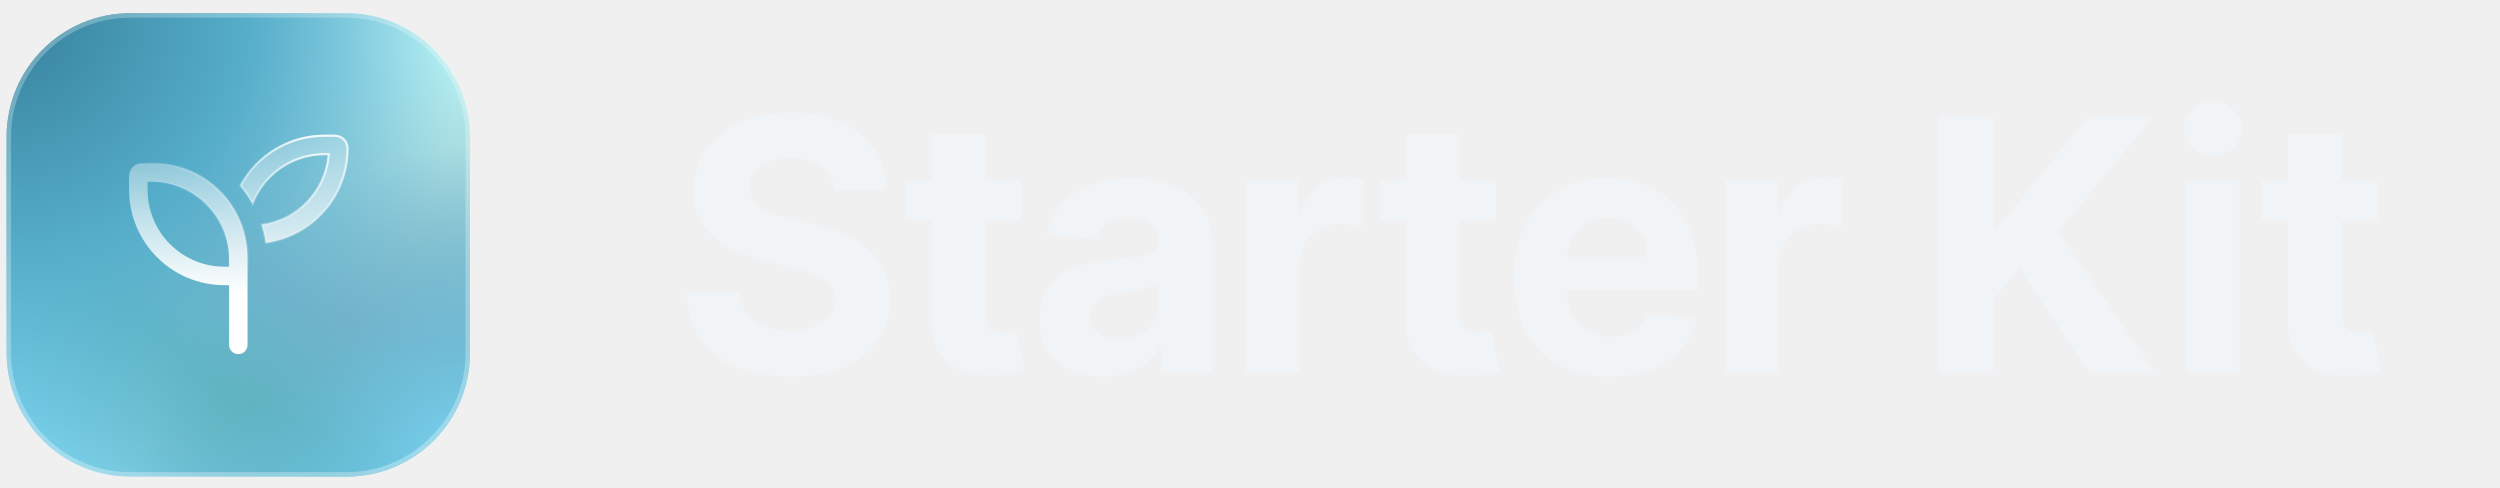
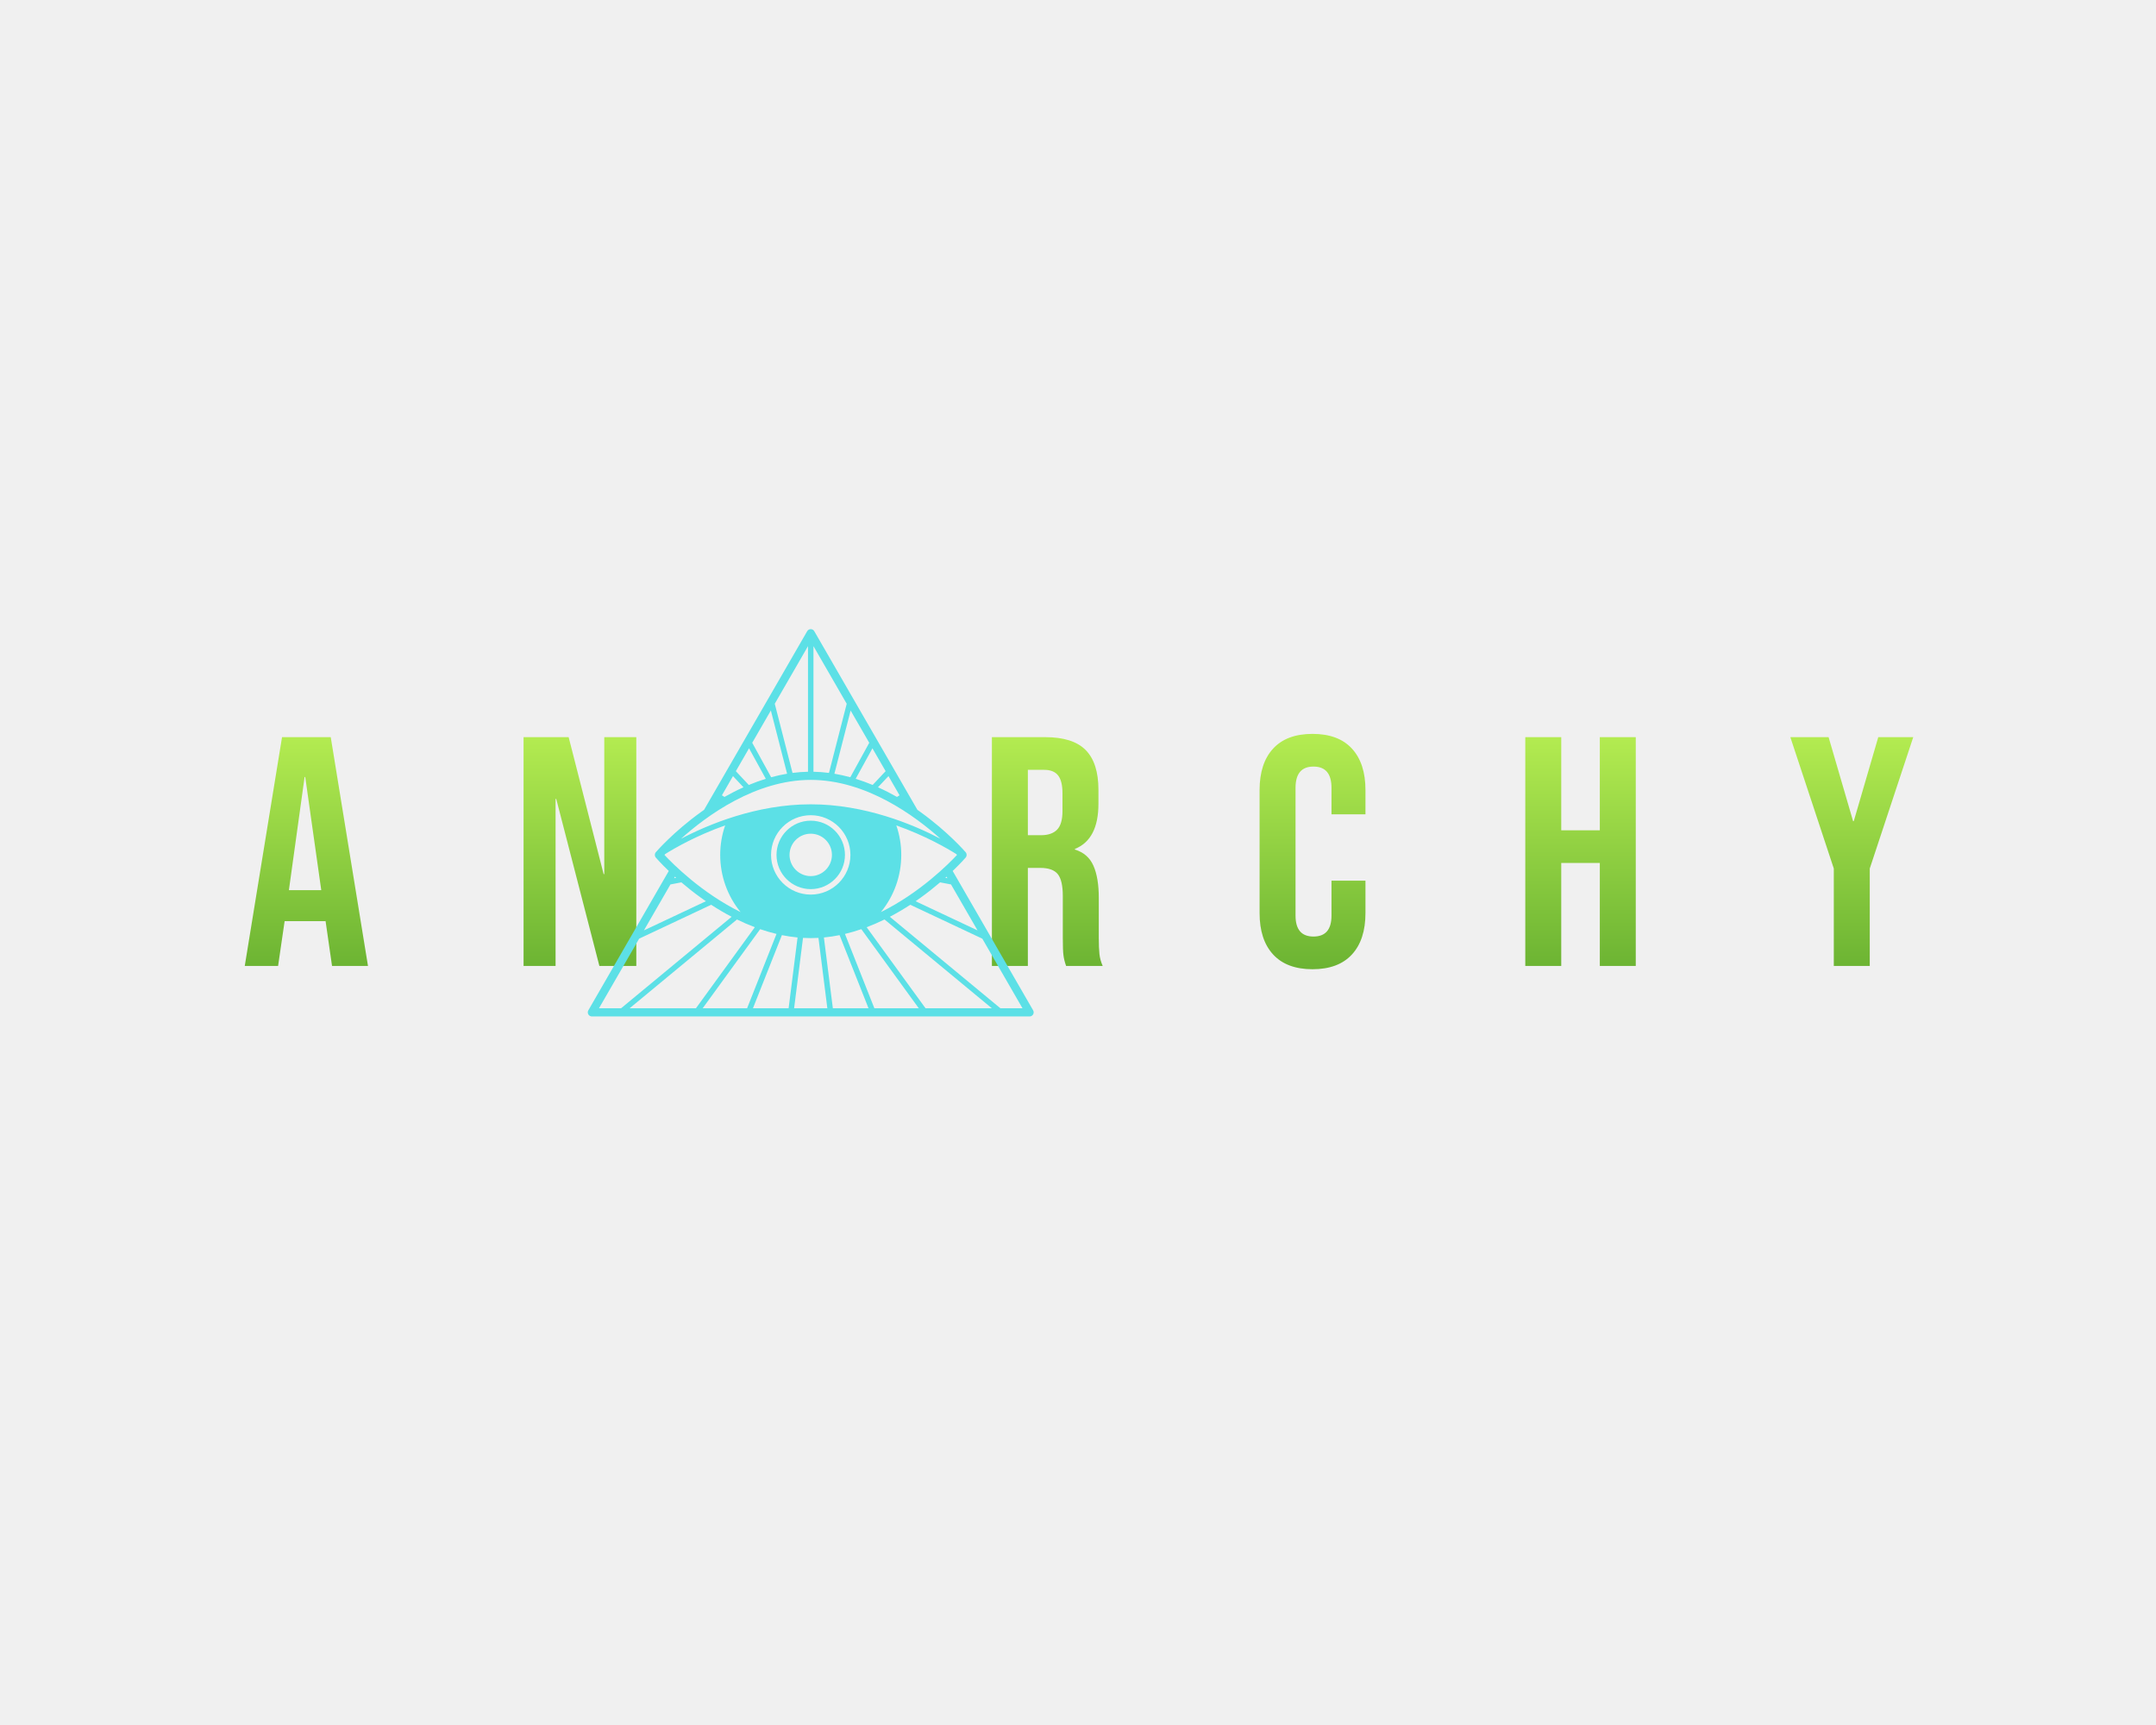
- <svg xmlns="http://www.w3.org/2000/svg" width="1133" height="221" viewBox="0 0 1133 221" fill="none">
-   <rect x="3" y="6" width="210" height="210" rx="56" fill="white" />
-   <rect x="3" y="6" width="210" height="210" rx="56" fill="url(#paint0_radial_3545_15)" />
-   <rect x="3" y="6" width="210" height="210" rx="56" fill="url(#paint1_radial_3545_15)" />
-   <rect x="3" y="6" width="210" height="210" rx="56" fill="url(#paint2_radial_3545_15)" />
-   <g clip-path="url(#clip0_3545_15)">
-     <path d="M120.499 110.045C120.109 107.239 119.504 104.509 118.684 101.854C134.822 99.796 147.499 86.741 148.986 70.42L149.036 69.875H148.488H147.062C132.257 69.875 119.597 79.107 114.537 92.112C112.966 89.263 111.128 86.567 109.051 84.065C116.399 70.632 130.675 61.5 147.062 61.5H151.75C154.931 61.5 157.5 64.069 157.5 67.25C157.5 89.012 141.42 107.012 120.499 110.045ZM67.375 82.375H66.875V82.875V86C66.875 105.261 82.49 120.875 101.75 120.875H103.312H103.812V120.375V117.25C103.812 97.99 88.198 82.375 68.938 82.375H67.375ZM103.812 129.75V129.25H103.312H101.75C77.866 129.25 58.5 109.884 58.5 86V79.75C58.5 76.569 61.069 74 64.25 74H68.938C92.822 74 112.188 93.366 112.188 117.25V120.375V129.75V156.312C112.188 158.634 110.322 160.5 108 160.5C105.678 160.5 103.812 158.634 103.812 156.312V129.75Z" fill="url(#paint3_linear_3545_15)" stroke="url(#paint4_radial_3545_15)" />
+ <svg xmlns="http://www.w3.org/2000/svg" version="1.1" width="1280" height="1024" viewBox="0 0 1280 1024" xml:space="preserve">
+   <defs>
+ </defs>
+   <g transform="matrix(1 0 0 1 640 512)" id="background-logo">
+     <rect style="stroke: none; stroke-width: 0; stroke-dasharray: none; stroke-linecap: butt; stroke-dashoffset: 0; stroke-linejoin: miter; stroke-miterlimit: 4; fill: rgb(255,255,255); fill-opacity: 0; fill-rule: nonzero; opacity: 1;" paint-order="stroke" x="-640" y="-512" rx="0" ry="0" width="1280" height="1024" />
  </g>
-   <rect x="4" y="7" width="208" height="208" rx="55" stroke="white" stroke-opacity="0.2" stroke-width="2" />
-   <rect x="4" y="7" width="208" height="208" rx="55" stroke="url(#paint5_linear_3545_15)" stroke-opacity="0.3" stroke-width="2" />
-   <path d="M378.239 86.102C377.784 81.519 375.833 77.958 372.386 75.421C368.939 72.883 364.261 71.614 358.352 71.614C354.337 71.614 350.947 72.182 348.182 73.318C345.417 74.417 343.295 75.951 341.818 77.921C340.379 79.89 339.659 82.125 339.659 84.625C339.583 86.708 340.019 88.526 340.966 90.079C341.951 91.633 343.295 92.977 345 94.114C346.705 95.212 348.674 96.178 350.909 97.011C353.144 97.807 355.53 98.489 358.068 99.057L368.523 101.557C373.598 102.693 378.258 104.208 382.5 106.102C386.742 107.996 390.417 110.326 393.523 113.091C396.629 115.856 399.034 119.114 400.739 122.864C402.481 126.614 403.371 130.913 403.409 135.761C403.371 142.883 401.553 149.057 397.955 154.284C394.394 159.473 389.242 163.508 382.5 166.386C375.795 169.227 367.708 170.648 358.239 170.648C348.845 170.648 340.663 169.208 333.693 166.33C326.761 163.451 321.345 159.189 317.443 153.545C313.58 147.864 311.553 140.837 311.364 132.466H335.17C335.436 136.367 336.553 139.625 338.523 142.239C340.53 144.814 343.201 146.765 346.534 148.091C349.905 149.379 353.712 150.023 357.955 150.023C362.121 150.023 365.739 149.417 368.807 148.205C371.913 146.992 374.318 145.307 376.023 143.148C377.727 140.989 378.58 138.508 378.58 135.705C378.58 133.091 377.803 130.894 376.25 129.114C374.735 127.333 372.5 125.818 369.545 124.568C366.629 123.318 363.049 122.182 358.807 121.159L346.136 117.977C336.326 115.591 328.58 111.86 322.898 106.784C317.216 101.708 314.394 94.871 314.432 86.273C314.394 79.227 316.269 73.072 320.057 67.807C323.883 62.542 329.129 58.432 335.795 55.477C342.462 52.523 350.038 51.045 358.523 51.045C367.159 51.045 374.697 52.523 381.136 55.477C387.614 58.432 392.652 62.542 396.25 67.807C399.848 73.072 401.705 79.171 401.818 86.102H378.239ZM462.723 81.727V99.909H410.166V81.727H462.723ZM422.098 60.818H446.303V142.182C446.303 144.417 446.644 146.159 447.326 147.409C448.007 148.621 448.954 149.473 450.166 149.966C451.416 150.458 452.856 150.705 454.485 150.705C455.621 150.705 456.757 150.61 457.894 150.42C459.03 150.193 459.901 150.023 460.507 149.909L464.314 167.92C463.102 168.299 461.398 168.735 459.201 169.227C457.004 169.758 454.333 170.08 451.189 170.193C445.356 170.42 440.242 169.644 435.848 167.864C431.492 166.083 428.102 163.318 425.678 159.568C423.254 155.818 422.06 151.083 422.098 145.364V60.818ZM500.177 170.648C494.609 170.648 489.646 169.682 485.29 167.75C480.934 165.78 477.487 162.883 474.949 159.057C472.449 155.193 471.199 150.383 471.199 144.625C471.199 139.777 472.09 135.705 473.87 132.409C475.65 129.114 478.074 126.462 481.143 124.455C484.211 122.447 487.696 120.932 491.597 119.909C495.537 118.886 499.665 118.167 503.984 117.75C509.059 117.22 513.15 116.727 516.256 116.273C519.362 115.78 521.616 115.061 523.018 114.114C524.419 113.167 525.12 111.765 525.12 109.909V109.568C525.12 105.97 523.984 103.186 521.711 101.216C519.476 99.246 516.294 98.261 512.165 98.261C507.809 98.261 504.343 99.227 501.768 101.159C499.192 103.053 497.487 105.439 496.654 108.318L474.268 106.5C475.404 101.197 477.639 96.614 480.972 92.75C484.305 88.849 488.605 85.856 493.87 83.773C499.173 81.651 505.309 80.591 512.279 80.591C517.127 80.591 521.768 81.159 526.199 82.296C530.669 83.432 534.627 85.193 538.074 87.579C541.559 89.966 544.305 93.034 546.313 96.784C548.321 100.496 549.324 104.947 549.324 110.136V169H526.37V156.898H525.688C524.287 159.625 522.412 162.03 520.063 164.114C517.715 166.159 514.893 167.769 511.597 168.943C508.302 170.08 504.495 170.648 500.177 170.648ZM507.109 153.943C510.669 153.943 513.813 153.242 516.54 151.841C519.268 150.402 521.408 148.47 522.961 146.045C524.514 143.621 525.29 140.875 525.29 137.807V128.545C524.533 129.038 523.491 129.492 522.165 129.909C520.877 130.288 519.419 130.648 517.79 130.989C516.162 131.292 514.533 131.576 512.904 131.841C511.275 132.068 509.798 132.277 508.472 132.466C505.631 132.883 503.15 133.545 501.029 134.455C498.908 135.364 497.26 136.595 496.086 138.148C494.912 139.663 494.324 141.557 494.324 143.83C494.324 147.125 495.518 149.644 497.904 151.386C500.328 153.091 503.396 153.943 507.109 153.943ZM564.903 169V81.727H588.369V96.954H589.278C590.869 91.538 593.539 87.447 597.289 84.682C601.039 81.879 605.357 80.477 610.244 80.477C611.456 80.477 612.763 80.553 614.164 80.704C615.566 80.856 616.797 81.064 617.857 81.329V102.807C616.721 102.466 615.149 102.163 613.141 101.898C611.134 101.633 609.297 101.5 607.63 101.5C604.07 101.5 600.888 102.277 598.085 103.83C595.32 105.345 593.123 107.466 591.494 110.193C589.903 112.92 589.107 116.064 589.107 119.625V169H564.903ZM677.967 81.727V99.909H625.41V81.727H677.967ZM637.342 60.818H661.547V142.182C661.547 144.417 661.888 146.159 662.569 147.409C663.251 148.621 664.198 149.473 665.41 149.966C666.66 150.458 668.1 150.705 669.728 150.705C670.865 150.705 672.001 150.61 673.138 150.42C674.274 150.193 675.145 150.023 675.751 149.909L679.558 167.92C678.346 168.299 676.641 168.735 674.444 169.227C672.247 169.758 669.577 170.08 666.433 170.193C660.6 170.42 655.486 169.644 651.092 167.864C646.736 166.083 643.346 163.318 640.922 159.568C638.497 155.818 637.304 151.083 637.342 145.364V60.818ZM729.369 170.705C720.392 170.705 712.665 168.886 706.188 165.25C699.748 161.576 694.786 156.386 691.301 149.682C687.816 142.939 686.074 134.966 686.074 125.761C686.074 116.784 687.816 108.905 691.301 102.125C694.786 95.345 699.691 90.061 706.017 86.273C712.381 82.485 719.843 80.591 728.403 80.591C734.161 80.591 739.521 81.519 744.483 83.375C749.483 85.193 753.839 87.939 757.551 91.614C761.301 95.288 764.218 99.909 766.301 105.477C768.384 111.008 769.426 117.485 769.426 124.909V131.557H695.733V116.557H746.642C746.642 113.072 745.884 109.985 744.369 107.295C742.854 104.606 740.752 102.504 738.062 100.989C735.411 99.436 732.324 98.659 728.801 98.659C725.127 98.659 721.869 99.511 719.028 101.216C716.225 102.883 714.028 105.136 712.438 107.977C710.847 110.78 710.032 113.905 709.994 117.352V131.614C709.994 135.932 710.79 139.663 712.381 142.807C714.009 145.951 716.301 148.375 719.256 150.08C722.21 151.784 725.714 152.636 729.767 152.636C732.456 152.636 734.919 152.258 737.153 151.5C739.388 150.742 741.301 149.606 742.892 148.091C744.483 146.576 745.695 144.72 746.528 142.523L768.915 144C767.778 149.379 765.449 154.076 761.926 158.091C758.441 162.068 753.934 165.174 748.403 167.409C742.911 169.606 736.566 170.705 729.369 170.705ZM782.022 169V81.727H805.487V96.954H806.397C807.987 91.538 810.658 87.447 814.408 84.682C818.158 81.879 822.476 80.477 827.362 80.477C828.575 80.477 829.881 80.553 831.283 80.704C832.684 80.856 833.916 81.064 834.976 81.329V102.807C833.84 102.466 832.268 102.163 830.26 101.898C828.253 101.633 826.416 101.5 824.749 101.5C821.188 101.5 818.006 102.277 815.203 103.83C812.438 105.345 810.241 107.466 808.612 110.193C807.022 112.92 806.226 116.064 806.226 119.625V169H782.022ZM878.576 169V52.636H903.178V103.943H904.713L946.588 52.636H976.076L932.894 104.739L976.588 169H947.156L915.281 121.159L903.178 135.932V169H878.576ZM990.703 169V81.727H1014.91V169H990.703ZM1002.86 70.477C999.263 70.477 996.176 69.284 993.601 66.898C991.063 64.474 989.794 61.576 989.794 58.205C989.794 54.871 991.063 52.011 993.601 49.625C996.176 47.201 999.263 45.989 1002.86 45.989C1006.46 45.989 1009.53 47.201 1012.07 49.625C1014.64 52.011 1015.93 54.871 1015.93 58.205C1015.93 61.576 1014.64 64.474 1012.07 66.898C1009.53 69.284 1006.46 70.477 1002.86 70.477ZM1077.52 81.727V99.909H1024.96V81.727H1077.52ZM1036.89 60.818H1061.1V142.182C1061.1 144.417 1061.44 146.159 1062.12 147.409C1062.8 148.621 1063.75 149.473 1064.96 149.966C1066.21 150.458 1067.65 150.705 1069.28 150.705C1070.41 150.705 1071.55 150.61 1072.69 150.42C1073.82 150.193 1074.7 150.023 1075.3 149.909L1079.11 167.92C1077.9 168.299 1076.19 168.735 1073.99 169.227C1071.8 169.758 1069.13 170.08 1065.98 170.193C1060.15 170.42 1055.04 169.644 1050.64 167.864C1046.29 166.083 1042.9 163.318 1040.47 159.568C1038.05 155.818 1036.85 151.083 1036.89 145.364V60.818Z" fill="#F1F4F7" />
-   <defs>
-     <radialGradient id="paint0_radial_3545_15" cx="0" cy="0" r="1" gradientUnits="userSpaceOnUse" gradientTransform="translate(213 5.99999) rotate(135) scale(296.985)">
-       <stop stop-color="#C5FCF9" />
-       <stop offset="0.507" stop-color="#7FB0BF" />
-       <stop offset="0.685" stop-color="#64B3B8" />
-       <stop offset="1" stop-color="#81D7F7" />
-     </radialGradient>
-     <radialGradient id="paint1_radial_3545_15" cx="0" cy="0" r="1" gradientUnits="userSpaceOnUse" gradientTransform="translate(213 216) rotate(-135) scale(148.492)">
-       <stop stop-color="#81D7F7" />
-       <stop offset="1" stop-color="#45A4C8" stop-opacity="0" />
-     </radialGradient>
-     <radialGradient id="paint2_radial_3545_15" cx="0" cy="0" r="1" gradientUnits="userSpaceOnUse" gradientTransform="translate(3 6) scale(210)">
-       <stop stop-color="#36809B" />
-       <stop offset="0.515" stop-color="#55ADC9" />
-       <stop offset="1" stop-color="#63C4E9" stop-opacity="0" />
-     </radialGradient>
-     <linearGradient id="paint3_linear_3545_15" x1="108" y1="61" x2="108" y2="161" gradientUnits="userSpaceOnUse">
-       <stop stop-color="white" stop-opacity="0.22" />
-       <stop offset="0.723" stop-color="white" />
-     </linearGradient>
-     <radialGradient id="paint4_radial_3545_15" cx="0" cy="0" r="1" gradientUnits="userSpaceOnUse" gradientTransform="translate(144.001 54.0096) rotate(123.858) scale(95.1239 95.1218)">
-       <stop stop-color="white" />
-       <stop offset="0.853" stop-color="white" stop-opacity="0" />
-     </radialGradient>
-     <linearGradient id="paint5_linear_3545_15" x1="108" y1="6" x2="108" y2="216" gradientUnits="userSpaceOnUse">
-       <stop stop-color="white" stop-opacity="0.22" />
-       <stop offset="1" stop-color="white" stop-opacity="0.42" />
-     </linearGradient>
-     <clipPath id="clip0_3545_15">
-       <rect width="100" height="100" fill="white" transform="translate(58 61)" />
-     </clipPath>
-   </defs>
+   <g transform="matrix(1.921154 0 0 1.921154 640.5953 505.5022)" id="text-logo">
+     <g style="" paint-order="stroke">
+       <g transform="matrix(1 0 0 1 5.684342e-14 0)" id="text-logo-path-0">
+         <linearGradient id="SVGID_633371" gradientUnits="userSpaceOnUse" gradientTransform="matrix(1 0 0 1 1.21 -71.71)" x1="0" y1="0" x2="0" y2="114">
+           <stop offset="0%" style="stop-color:rgb(180,236,81);stop-opacity: 1" />
+           <stop offset="100%" style="stop-color:rgb(66,147,33);stop-opacity: 1" />
+         </linearGradient>
+         <path style="stroke: none; stroke-width: 0; stroke-dasharray: none; stroke-linecap: butt; stroke-dashoffset: 0; stroke-linejoin: miter; stroke-miterlimit: 4; fill: url(#SVGID_633371); fill-rule: nonzero; opacity: 1;" paint-order="stroke" transform=" translate(-259.015, 35.35)" d="M 1.21 0 L 12.73 -70.7 L 27.78 -70.7 L 39.29 0 L 28.18 0 L 26.16 -14.04 L 26.16 -13.84 L 13.53 -13.84 L 11.51 0 L 1.21 0 Z M 14.85 -23.43 L 24.85 -23.43 L 19.9 -58.38 L 19.7 -58.38 L 14.85 -23.43 Z M 87.37 0 L 87.37 -70.7 L 101.3 -70.7 L 112.11 -28.38 L 112.31 -28.38 L 112.31 -70.7 L 122.21 -70.7 L 122.21 0 L 110.8 0 L 97.47 -51.61 L 97.26 -51.61 L 97.26 0 L 87.37 0 Z M 232.1 0 L 232.1 -70.7 L 248.56 -70.7 Q 257.15 -70.7 261.08 -66.71 Q 265.02 -62.72 265.02 -54.44 L 265.02 -54.44 L 265.02 -50.1 Q 265.02 -39.09 257.75 -36.16 L 257.75 -36.16 L 257.75 -35.96 Q 261.79 -34.74 263.46 -31.01 Q 265.13 -27.27 265.13 -21.01 L 265.13 -21.01 L 265.13 -8.59 Q 265.13 -5.56 265.33 -3.69 Q 265.53 -1.82 266.34 0 L 266.34 0 L 255.03 0 Q 254.42 -1.72 254.22 -3.23 Q 254.01 -4.75 254.01 -8.69 L 254.01 -8.69 L 254.01 -21.61 Q 254.01 -26.46 252.45 -28.38 Q 250.88 -30.3 247.05 -30.3 L 247.05 -30.3 L 243.21 -30.3 L 243.21 0 L 232.1 0 Z M 243.21 -40.4 L 247.25 -40.4 Q 250.58 -40.4 252.25 -42.12 Q 253.91 -43.83 253.91 -47.87 L 253.91 -47.87 L 253.91 -53.33 Q 253.91 -57.17 252.55 -58.88 Q 251.19 -60.6 248.26 -60.6 L 248.26 -60.6 L 243.21 -60.6 L 243.21 -40.4 Z M 331.18 1.01 L 331.18 1.01 Q 323.2 1.01 319.01 -3.54 Q 314.82 -8.08 314.82 -16.36 L 314.82 -16.36 L 314.82 -54.34 Q 314.82 -62.62 319.01 -67.17 Q 323.2 -71.71 331.18 -71.71 L 331.18 -71.71 Q 339.16 -71.71 343.35 -67.17 Q 347.54 -62.62 347.54 -54.34 L 347.54 -54.34 L 347.54 -46.86 L 337.04 -46.86 L 337.04 -55.05 Q 337.04 -61.61 331.48 -61.61 L 331.48 -61.61 Q 325.93 -61.61 325.93 -55.05 L 325.93 -55.05 L 325.93 -15.55 Q 325.93 -9.09 331.48 -9.09 L 331.48 -9.09 Q 337.04 -9.09 337.04 -15.55 L 337.04 -15.55 L 337.04 -26.36 L 347.54 -26.36 L 347.54 -16.36 Q 347.54 -8.08 343.35 -3.54 Q 339.16 1.01 331.18 1.01 Z M 396.93 0 L 396.93 -70.7 L 408.04 -70.7 L 408.04 -41.91 L 419.96 -41.91 L 419.96 -70.7 L 431.07 -70.7 L 431.07 0 L 419.96 0 L 419.96 -31.82 L 408.04 -31.82 L 408.04 0 L 396.93 0 Z M 492.27 0 L 492.27 -30.1 L 478.84 -70.7 L 490.66 -70.7 L 498.23 -44.74 L 498.44 -44.74 L 506.01 -70.7 L 516.82 -70.7 L 503.38 -30.1 L 503.38 0 L 492.27 0 Z" stroke-linecap="round" />
+       </g>
+     </g>
+   </g>
+   <g transform="matrix(1.058885 0 0 1.058885 481.3253 488.433)" id="shape-c284810e-ccb4-49a1-8656-de8c2d04e63b">
+     <g style="" paint-order="stroke">
+       <g transform="matrix(1 0 0 1 0 0)" id="path-01_00000124855589840965081710000009986450329305885605_">
+         <path style="stroke: none; stroke-width: 1; stroke-dasharray: none; stroke-linecap: butt; stroke-dashoffset: 0; stroke-linejoin: miter; stroke-miterlimit: 4; fill: rgb(92,224,230); fill-rule: nonzero; opacity: 1;" paint-order="stroke" transform=" translate(-541.5106, -1440.745)" d="M 522.322 1458.746 C 522.322 1469.324 530.936 1477.93 541.514 1477.93 C 552.092 1477.93 560.698 1469.324 560.698 1458.746 C 560.698 1448.16 552.092 1439.554 541.514 1439.554 C 530.936 1439.554 522.322 1448.16 522.322 1458.746 z M 553.395 1458.746 C 553.395 1465.295 548.068 1470.63 541.511 1470.63 C 534.961 1470.63 529.626 1465.295 529.626 1458.746 C 529.626 1452.189 534.961 1446.853 541.511 1446.853 C 548.068 1446.853 553.395 1452.189 553.395 1458.746 z M 666.203 1545.867 L 621.1 1467.754 C 625.608 1463.432 628.175 1460.47 628.376 1460.238 C 629.111 1459.38 629.111 1458.104 628.376 1457.246 C 627.974 1456.782 618.487 1445.825 603.045 1434.706 C 602.481 1434.304 601.908 1433.894 601.321 1433.484 L 543.498 1333.334 C 543.088 1332.623 542.33 1332.182 541.511 1332.182 C 540.691 1332.182 539.933 1332.623 539.523 1333.334 L 481.7 1433.492 C 481.113 1433.894 480.541 1434.304 479.984 1434.706 C 464.535 1445.825 455.047 1456.782 454.653 1457.246 C 453.91 1458.104 453.91 1459.38 454.653 1460.238 C 454.854 1460.47 457.413 1463.432 461.921 1467.746 L 416.818 1545.867 C 416.408 1546.578 416.408 1547.452 416.818 1548.163 C 417.228 1548.875 417.986 1549.308 418.805 1549.308 L 664.216 1549.308 C 665.036 1549.308 665.793 1548.875 666.203 1548.163 C 666.613 1547.452 666.613 1546.578 666.203 1545.867 z M 635.034 1501.057 L 600.3 1484.711 C 601.243 1484.062 602.156 1483.42 603.045 1482.778 C 607.151 1479.824 610.839 1476.878 614.041 1474.133 L 620.165 1475.301 L 635.034 1501.057 z M 616.971 1471.574 C 617.203 1471.373 617.427 1471.164 617.652 1470.963 L 618.139 1471.798 L 616.971 1471.574 z M 623.536 1458.746 C 618.889 1463.725 602.736 1480.01 580.861 1490.797 C 588.183 1481.827 592.266 1470.592 592.266 1458.738 C 592.266 1453.047 591.323 1447.495 589.498 1442.206 C 605.775 1447.967 617.93 1455.019 623.064 1458.235 C 623.227 1458.413 623.389 1458.583 623.536 1458.746 z M 591.307 1425.326 L 589.869 1426.239 C 586.521 1424.344 582.964 1422.512 579.214 1420.826 L 585.098 1414.563 L 591.307 1425.326 z M 583.498 1411.795 L 576.237 1419.527 C 573.167 1418.251 569.989 1417.091 566.711 1416.078 L 576.105 1398.99 L 583.498 1411.795 z M 574.319 1395.897 L 563.703 1415.205 C 560.795 1414.408 557.81 1413.743 554.779 1413.233 L 563.873 1377.803 L 574.319 1395.897 z M 543.042 1341.716 L 561.684 1374.014 L 551.733 1412.777 C 548.88 1412.406 545.98 1412.181 543.042 1412.12 L 543.042 1341.716 z M 539.98 1341.716 L 539.98 1412.12 C 537.041 1412.181 534.149 1412.406 531.296 1412.777 L 521.344 1373.999 L 539.98 1341.716 z M 519.156 1377.788 L 528.257 1413.233 C 525.218 1413.736 522.242 1414.408 519.326 1415.205 L 508.71 1395.881 L 519.156 1377.788 z M 506.924 1398.982 L 516.318 1416.078 C 513.04 1417.091 509.854 1418.251 506.784 1419.535 L 499.524 1411.795 L 506.924 1398.982 z M 497.923 1414.563 L 503.807 1420.826 C 500.057 1422.512 496.5 1424.344 493.152 1426.239 L 491.714 1425.326 L 497.923 1414.563 z M 541.511 1416.689 C 572.51 1416.689 599.89 1436.801 614.249 1449.691 C 598.955 1441.68 571.984 1430.376 541.511 1430.376 C 511.045 1430.376 484.067 1441.68 468.772 1449.691 C 483.139 1436.801 510.511 1416.689 541.511 1416.689 z M 563.76 1458.746 C 563.76 1471.009 553.785 1480.992 541.522 1480.992 C 529.25 1480.992 519.26 1471.009 519.26 1458.746 C 519.26 1446.474 529.25 1436.492 541.522 1436.492 C 553.785 1436.492 563.76 1446.474 563.76 1458.746 z M 459.493 1458.746 C 459.64 1458.583 459.795 1458.413 459.965 1458.235 C 465.099 1455.011 477.247 1447.959 493.531 1442.198 C 491.699 1447.495 490.755 1453.039 490.755 1458.738 C 490.755 1470.592 494.838 1481.835 502.184 1490.804 C 480.293 1480.017 464.133 1463.725 459.493 1458.746 z M 466.058 1471.574 L 464.883 1471.798 L 465.37 1470.955 C 465.594 1471.164 465.826 1471.373 466.058 1471.574 z M 462.857 1475.301 L 468.981 1474.133 C 472.19 1476.878 475.87 1479.824 479.984 1482.778 C 480.865 1483.42 481.778 1484.062 482.729 1484.711 L 447.987 1501.057 L 462.857 1475.301 z M 422.78 1544.722 L 445.304 1505.705 L 485.691 1486.698 C 489.193 1488.979 493.036 1491.276 497.165 1493.433 L 435.175 1544.722 L 422.78 1544.722 z M 439.977 1544.722 L 500.15 1494.941 C 503.336 1496.503 506.684 1497.972 510.163 1499.287 L 477.146 1544.722 L 439.977 1544.722 z M 480.927 1544.722 L 513.156 1500.377 C 516.125 1501.398 519.187 1502.295 522.319 1503.045 L 505.826 1544.722 L 480.927 1544.722 z M 509.112 1544.722 L 525.342 1503.717 C 528.219 1504.297 531.149 1504.746 534.126 1505.032 L 529.108 1544.722 L 509.112 1544.722 z M 532.193 1544.722 L 537.18 1505.264 C 538.611 1505.341 540.057 1505.388 541.511 1505.388 C 542.964 1505.388 544.41 1505.341 545.841 1505.264 L 550.828 1544.722 L 532.193 1544.722 z M 553.913 1544.722 L 548.895 1505.032 C 551.872 1504.746 554.803 1504.305 557.679 1503.717 L 573.909 1544.722 L 553.913 1544.722 z M 577.196 1544.722 L 560.702 1503.045 C 563.834 1502.295 566.896 1501.398 569.873 1500.369 L 602.094 1544.722 L 577.196 1544.722 z M 605.875 1544.722 L 572.866 1499.287 C 576.345 1497.972 579.685 1496.503 582.879 1494.941 L 643.052 1544.722 L 605.875 1544.722 z M 647.854 1544.722 L 585.856 1493.433 C 589.985 1491.276 593.828 1488.979 597.331 1486.698 L 637.717 1505.705 L 660.242 1544.722 L 647.854 1544.722 z" stroke-linecap="round" />
+       </g>
+     </g>
+   </g>
</svg>
